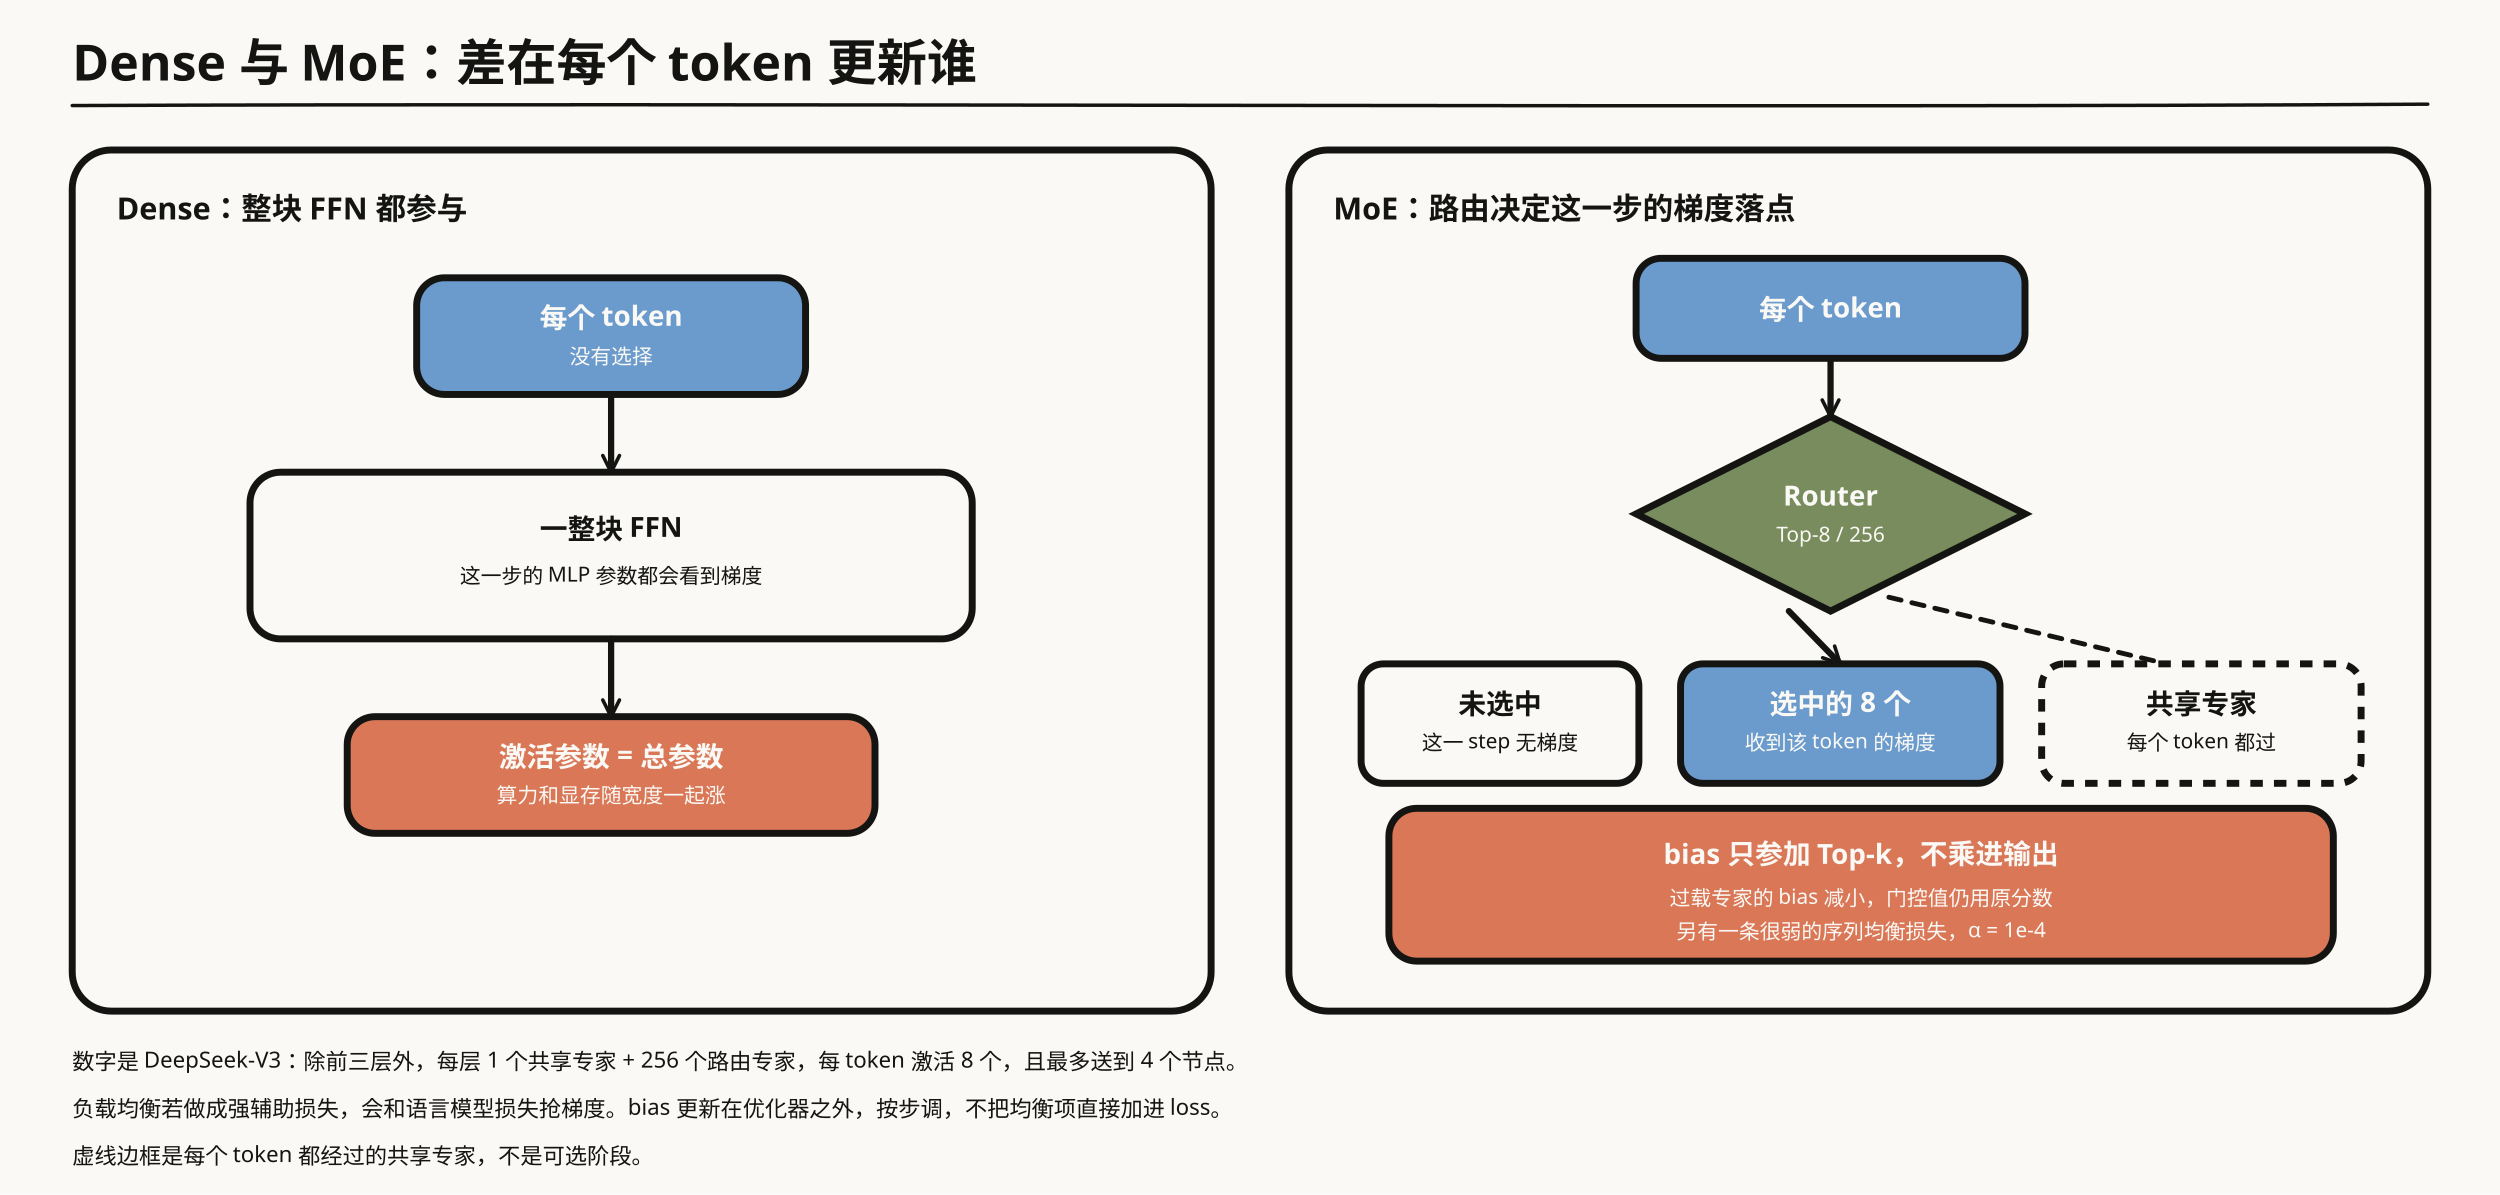
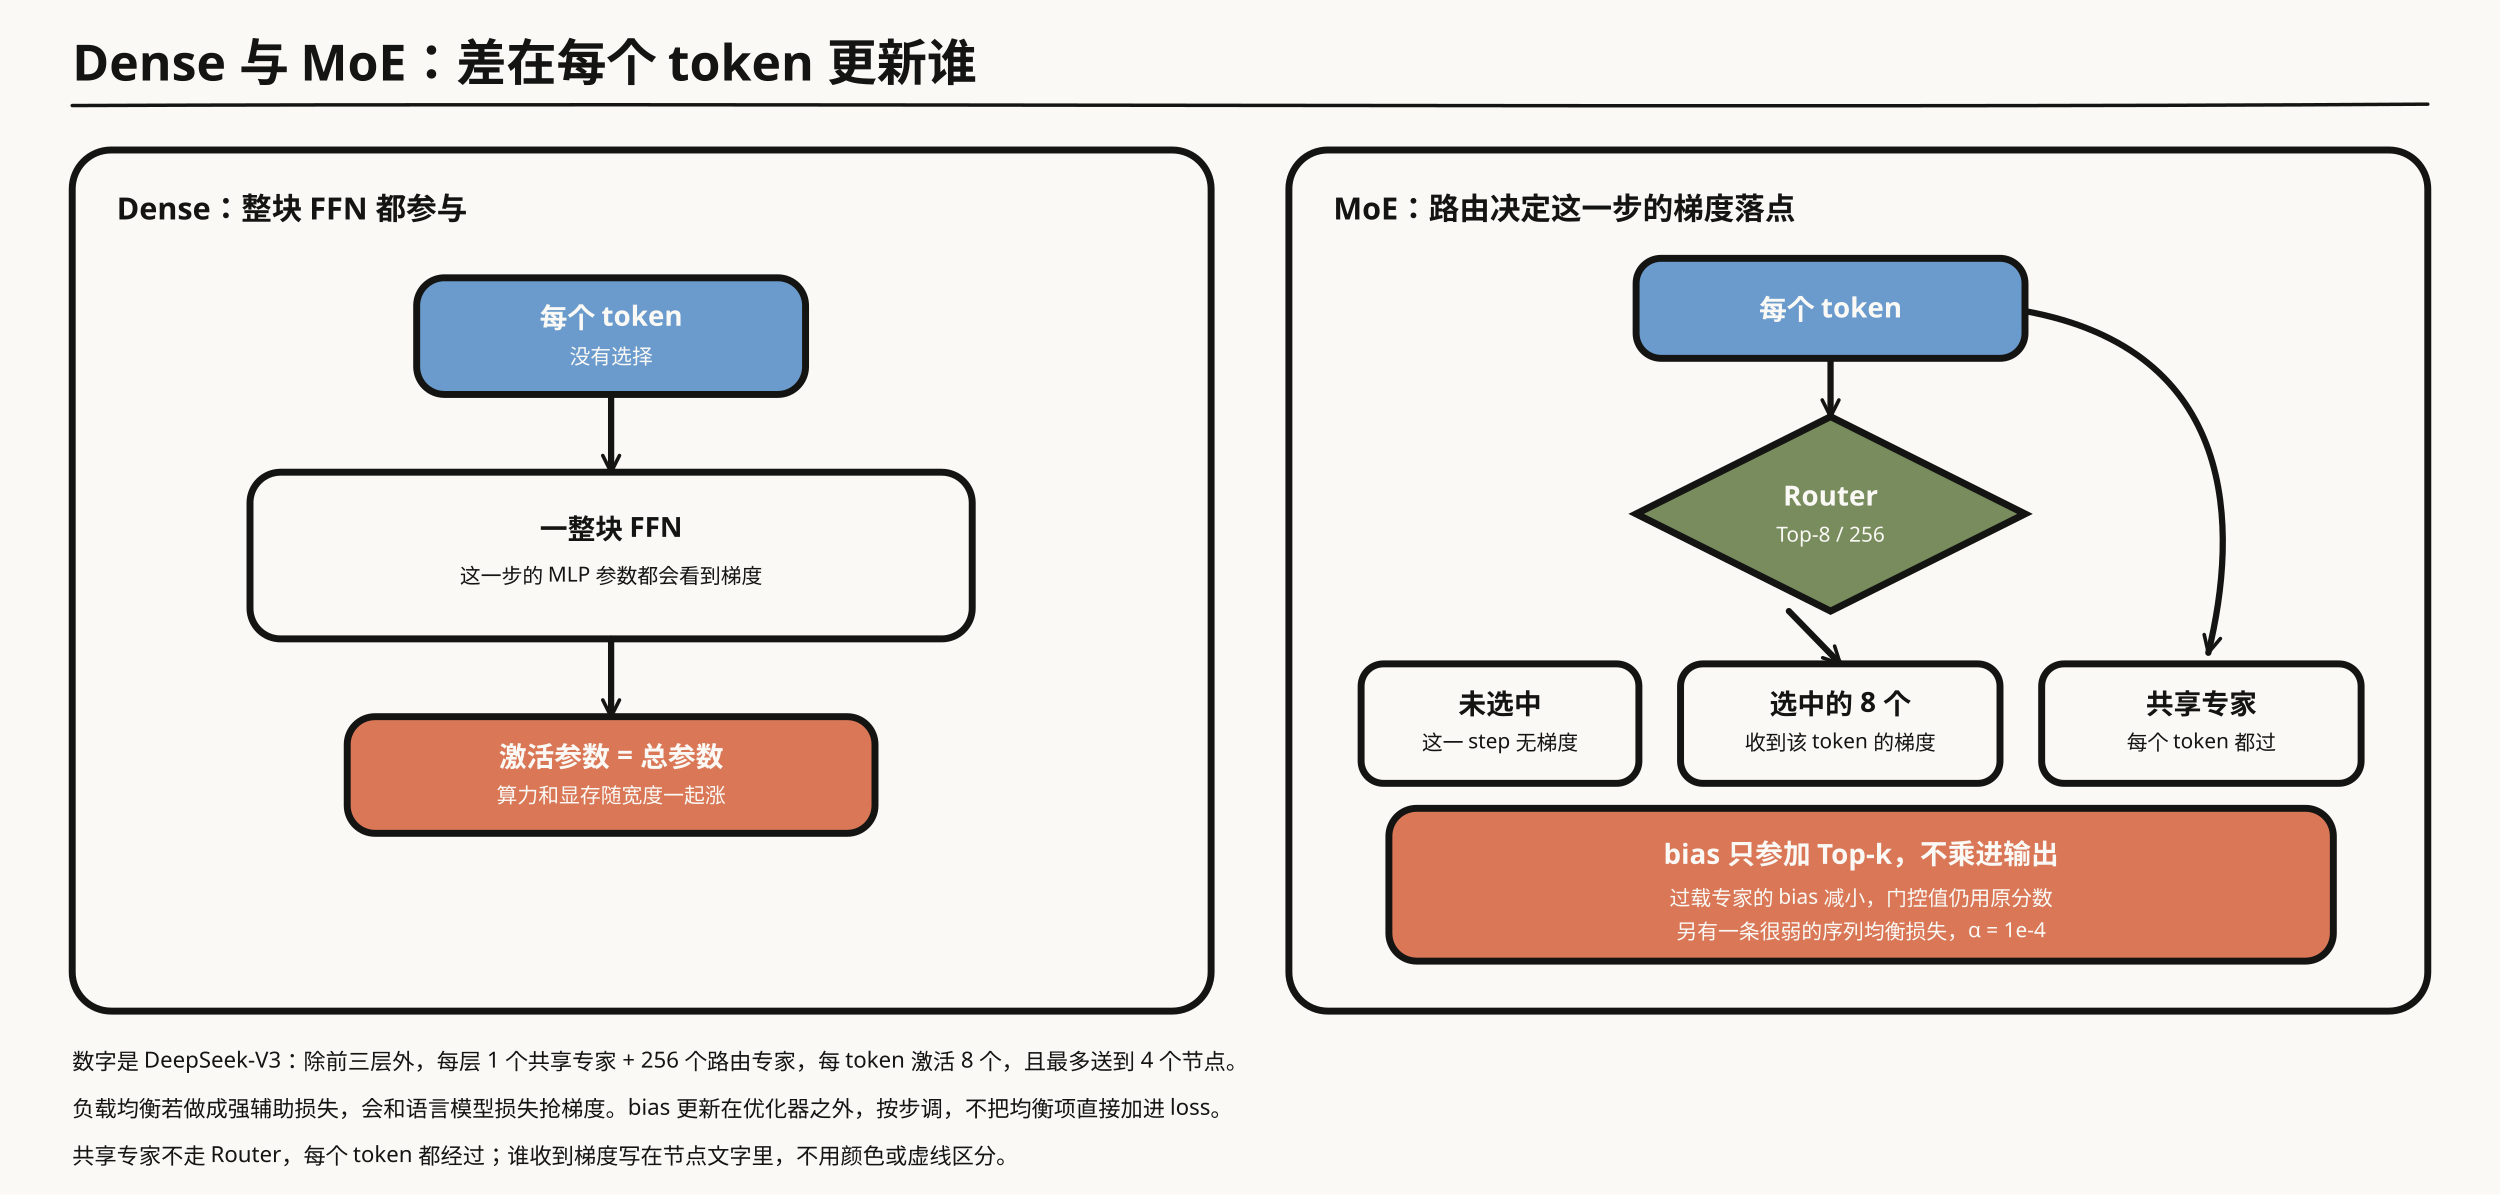
<svg xmlns="http://www.w3.org/2000/svg" viewBox="0 0 1800 860" role="img" aria-labelledby="title desc">
  <defs>
    <style>
      .bg{fill:#FAF9F5}.ink{fill:none;stroke:#141413;stroke-linecap:round;stroke-linejoin:round}
      .ivory{fill:#FAF9F5;stroke:#141413;stroke-width:5}
      .orange{fill:#D97757;stroke:#141413;stroke-width:5}
      .blue{fill:#6A9BCC;stroke:#141413;stroke-width:5}
      .green{fill:#788C5D;stroke:#141413;stroke-width:5}
      .panel{fill:#FAF9F5;stroke:#141413;stroke-width:5}
      .flow{fill:none;stroke:#141413;stroke-width:4.5;stroke-linecap:round;stroke-linejoin:round}
-       .grad{fill:none;stroke:#D97757;stroke-width:4;stroke-dasharray:10 9;stroke-linecap:round;stroke-linejoin:round}
+       .grad{fill:none;stroke:#141413;stroke-width:4;stroke-dasharray:10 9;stroke-linecap:round;stroke-linejoin:round}
      .dash{fill:none;stroke:#141413;stroke-width:3.5;stroke-dasharray:9 8;stroke-linecap:round}
-       .title{font:700 36px Poppins,'Hiragino Sans GB','PingFang SC',sans-serif;fill:#141413}
-       .head{font:700 22px Poppins,'Hiragino Sans GB','PingFang SC',sans-serif;fill:#141413}
-       .label{font:600 20px Poppins,'Hiragino Sans GB','PingFang SC',sans-serif;fill:#141413;text-anchor:middle}
-       .on{font:600 20px Poppins,'Hiragino Sans GB','PingFang SC',sans-serif;fill:#FAF9F5;text-anchor:middle}
-       .small{font:500 15px Poppins,'Hiragino Sans GB','PingFang SC',sans-serif;fill:#141413;text-anchor:middle}
-       .sd{font:500 15px Poppins,'Hiragino Sans GB','PingFang SC',sans-serif;fill:#FAF9F5;text-anchor:middle}
-       .note{font:500 16px Poppins,'Hiragino Sans GB','PingFang SC',sans-serif;fill:#141413}
-       .axis{font:500 14px Poppins,'Hiragino Sans GB','PingFang SC',sans-serif;fill:#141413}
+       .title{font-family:Poppins,'Hiragino Sans GB','PingFang SC',sans-serif;font-weight:700;font-size:36px;fill:#141413}
+       .head{font-family:Poppins,'Hiragino Sans GB','PingFang SC',sans-serif;font-weight:700;font-size:22px;fill:#141413}
+       .label{font-family:Poppins,'Hiragino Sans GB','PingFang SC',sans-serif;font-weight:600;font-size:20px;fill:#141413;text-anchor:middle}
+       .on{font-family:Poppins,'Hiragino Sans GB','PingFang SC',sans-serif;font-weight:600;font-size:20px;fill:#FAF9F5;text-anchor:middle}
+       .small{font-family:Poppins,'Hiragino Sans GB','PingFang SC',sans-serif;font-weight:500;font-size:15px;fill:#141413;text-anchor:middle}
+       .sd{font-family:Poppins,'Hiragino Sans GB','PingFang SC',sans-serif;font-weight:500;font-size:15px;fill:#FAF9F5;text-anchor:middle}
+       .note{font-family:Poppins,'Hiragino Sans GB','PingFang SC',sans-serif;font-weight:500;font-size:16px;fill:#141413}
+       .axis{font-family:Poppins,'Hiragino Sans GB','PingFang SC',sans-serif;font-weight:500;font-size:14px;fill:#141413}
    </style>
    <marker id="arrow" markerWidth="16" markerHeight="16" refX="14" refY="8" orient="auto" markerUnits="userSpaceOnUse">
      <path d="M2 2L14 8L2 14" fill="none" stroke="#141413" stroke-width="2.6" stroke-linecap="round" stroke-linejoin="round" />
    </marker>
    <marker id="arrowO" markerWidth="16" markerHeight="16" refX="14" refY="8" orient="auto" markerUnits="userSpaceOnUse">
-       <path d="M2 2L14 8L2 14" fill="none" stroke="#D97757" stroke-width="2.6" stroke-linecap="round" stroke-linejoin="round" />
+       <path d="M2 2L14 8L2 14" fill="none" stroke="#141413" stroke-width="2.6" stroke-linecap="round" stroke-linejoin="round" />
    </marker>
  </defs>
  <rect class="bg" width="1800" height="860" />
  <text class="title" x="52" y="58">Dense 与 MoE：差在每个 token 更新谁</text>
  <path class="ink" d="M52 76C520 74 1280 78 1748 75" stroke-width="2.5" />
  <rect class="panel" x="52" y="108" width="820" height="620" rx="28" />
  <rect class="panel" x="928" y="108" width="820" height="620" rx="28" />
  <text class="head" x="84" y="158">Dense：整块 FFN 都参与</text>
  <text class="head" x="960" y="158">MoE：路由决定这一步的梯度落点</text>
  <rect class="blue" x="300" y="200" width="280" height="84" rx="20" />
  <text class="on" x="440" y="236">每个 token</text>
  <text class="sd" x="440" y="262">没有选择</text>
  <path class="flow" d="M440 284V340" marker-end="url(#arrow)" />
  <rect class="ivory" x="180" y="340" width="520" height="120" rx="22" />
  <text class="label" x="440" y="388">一整块 FFN</text>
  <text class="small" x="440" y="420">这一步的 MLP 参数都会看到梯度</text>
  <path class="flow" d="M440 460V516" marker-end="url(#arrow)" />
  <rect class="orange" x="250" y="516" width="380" height="84" rx="20" />
  <text class="on" x="440" y="552">激活参数 = 总参数</text>
  <text class="sd" x="440" y="578">算力和显存随宽度一起涨</text>
  <rect class="blue" x="1178" y="186" width="280" height="72" rx="18" />
  <text class="on" x="1318" y="230">每个 token</text>
  <path class="flow" d="M1318 258V300" marker-end="url(#arrow)" />
  <polygon points="1318,300 1458,370 1318,440 1178,370" class="green" />
  <text class="on" x="1318" y="364">Router</text>
  <text class="sd" x="1318" y="390">Top-8 / 256</text>
  <rect class="ivory" x="980" y="478" width="200" height="86" rx="16" />
-   <rect class="blue" x="1210" y="478" width="230" height="86" rx="16" />
-   <rect class="ivory" x="1470" y="478" width="230" height="86" rx="16" stroke-dasharray="9 8" />
+   <rect class="ivory" x="1210" y="478" width="230" height="86" rx="16" />
+   <rect class="ivory" x="1470" y="478" width="230" height="86" rx="16" />
  <text class="label" x="1080" y="514">未选中</text>
  <text class="small" x="1080" y="540">这一 step 无梯度</text>
-   <text class="on" x="1325" y="514">选中的 8 个</text>
-   <text class="sd" x="1325" y="540">收到该 token 的梯度</text>
+   <text class="label" x="1325" y="514">选中的 8 个</text>
+   <text class="small" x="1325" y="540">收到该 token 的梯度</text>
  <text class="label" x="1585" y="514">共享专家</text>
  <text class="small" x="1585" y="540">每个 token 都过</text>
  <path class="flow" d="M1288 440L1325 478" marker-end="url(#arrow)" />
-   <path class="dash" d="M1360 430L1560 478" />
+   <path class="flow" d="M1458 224C1612 252 1612 380 1590 470" marker-end="url(#arrow)" />
  <rect class="orange" x="1000" y="582" width="680" height="110" rx="20" />
  <text class="on" x="1340" y="622">bias 只参加 Top-k，不乘进输出</text>
  <text class="sd" x="1340" y="652">过载专家的 bias 减小，门控值仍用原分数</text>
  <text class="sd" x="1340" y="676">另有一条很弱的序列均衡损失，α = 1e-4</text>
  <text class="note" x="52" y="770">数字是 DeepSeek-V3：除前三层外，每层 1 个共享专家 + 256 个路由专家，每 token 激活 8 个，且最多送到 4 个节点。</text>
  <text class="note" x="52" y="804">负载均衡若做成强辅助损失，会和语言模型损失抢梯度。bias 更新在优化器之外，按步调，不把均衡项直接加进 loss。</text>
-   <text class="note" x="52" y="838">虚线边框是每个 token 都经过的共享专家，不是可选阶段。</text>
+   <text class="note" x="52" y="838">共享专家不走 Router，每个 token 都经过；谁收到梯度写在节点文字里，不用颜色或虚线区分。</text>
</svg>
